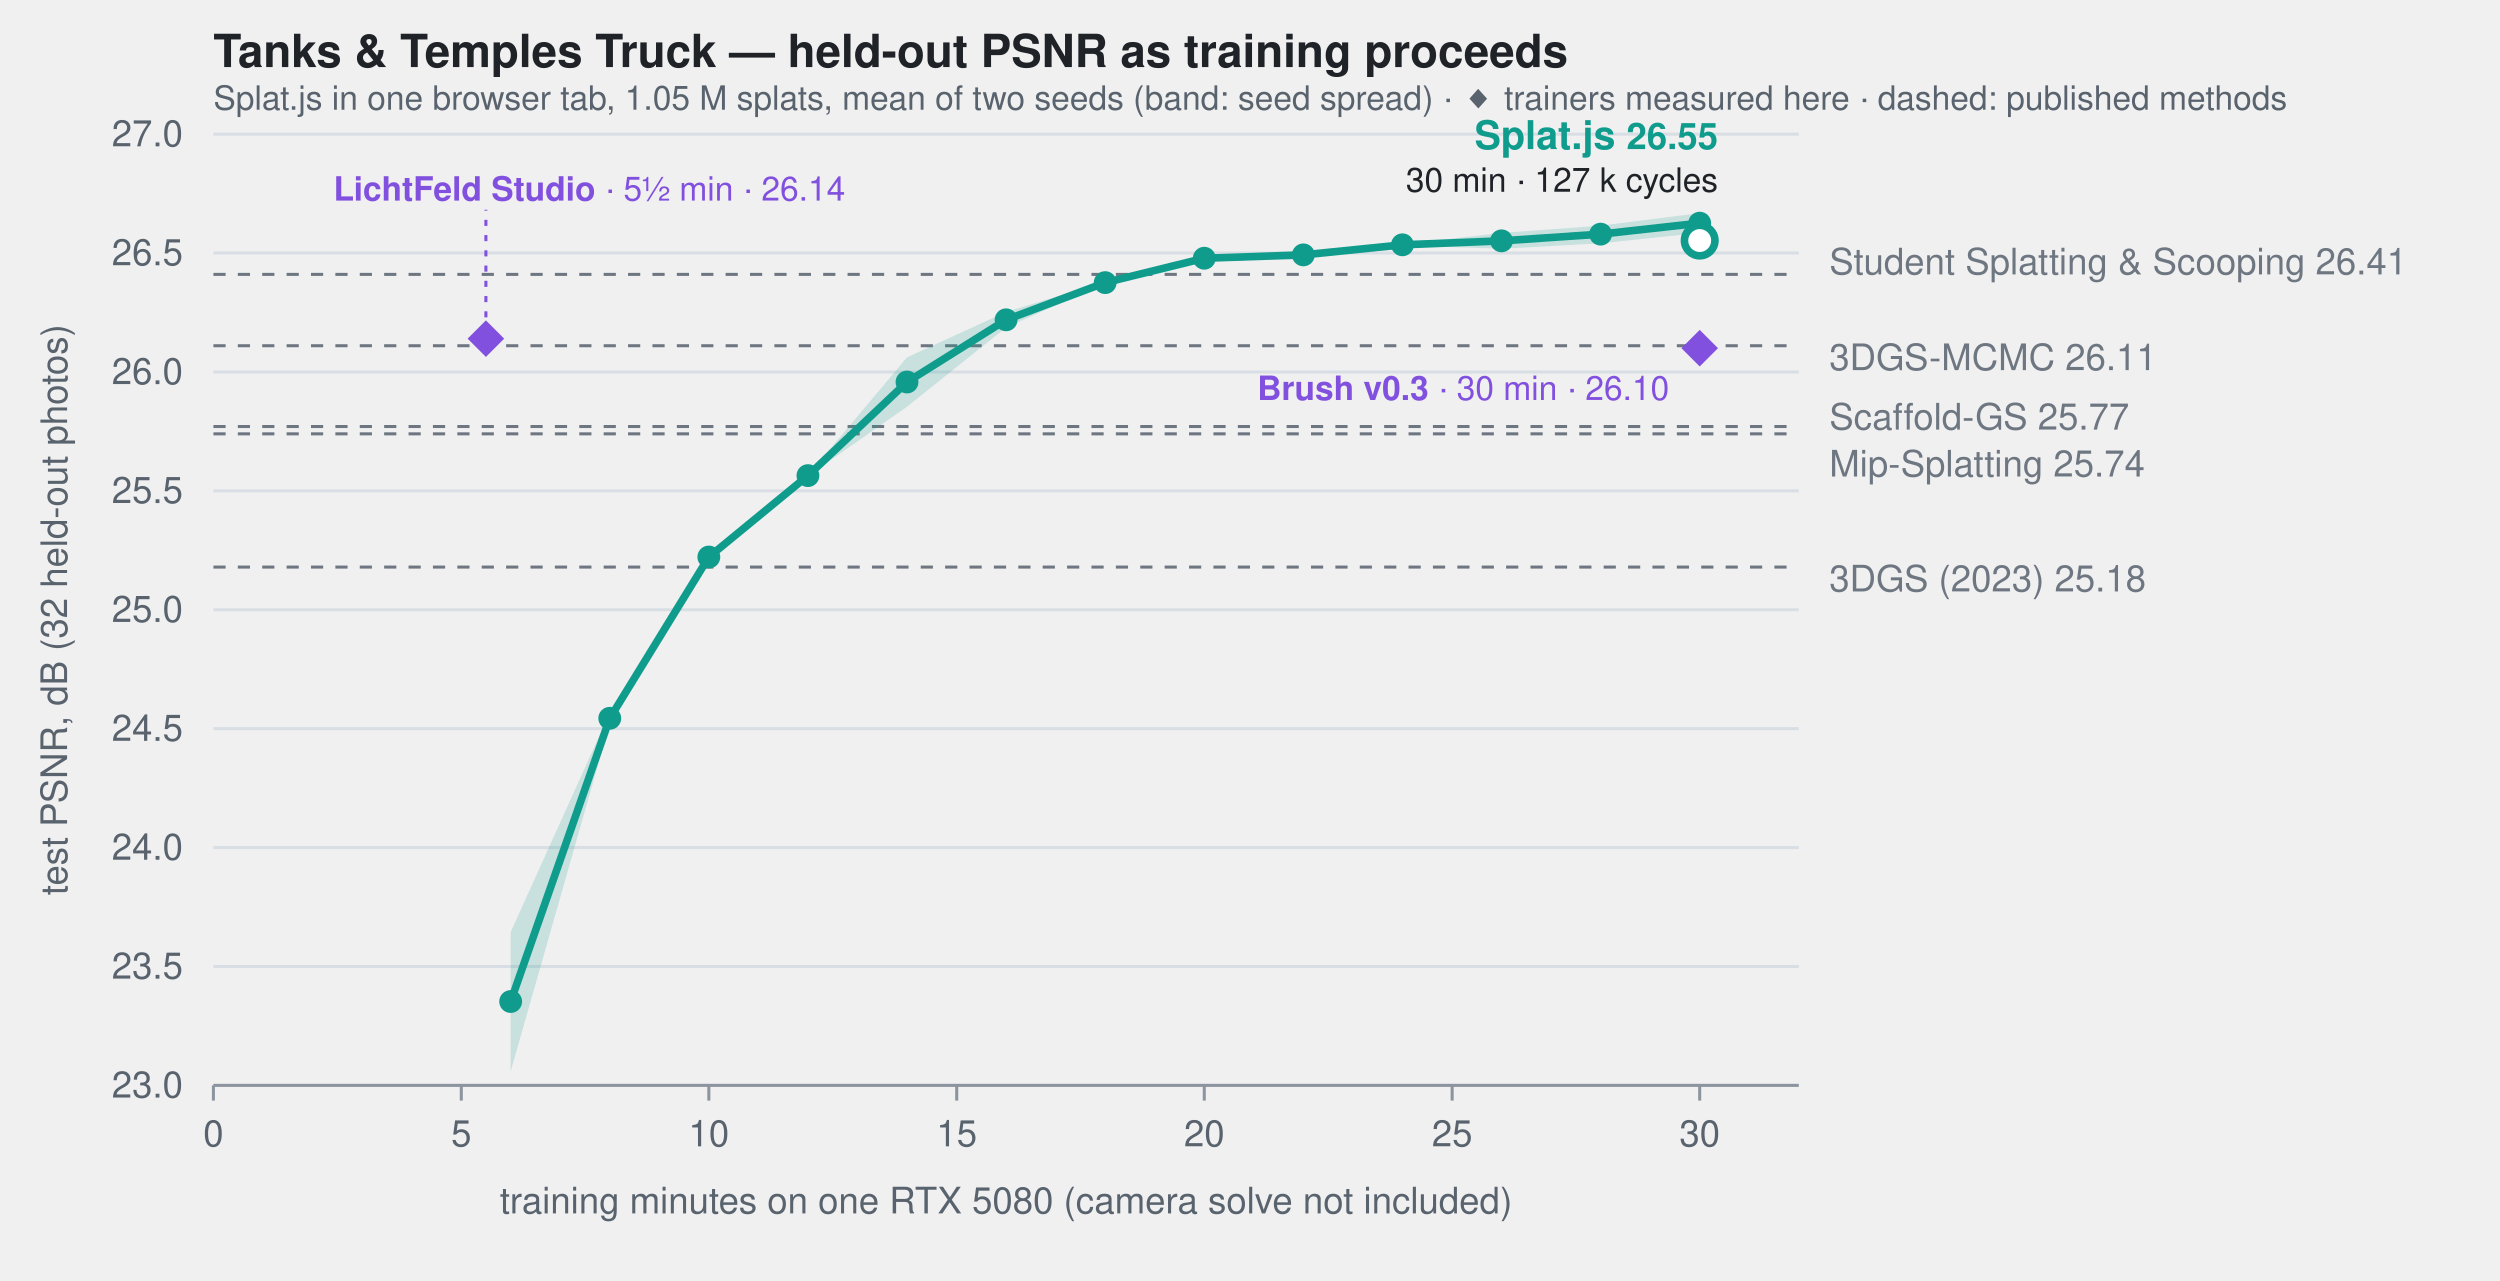
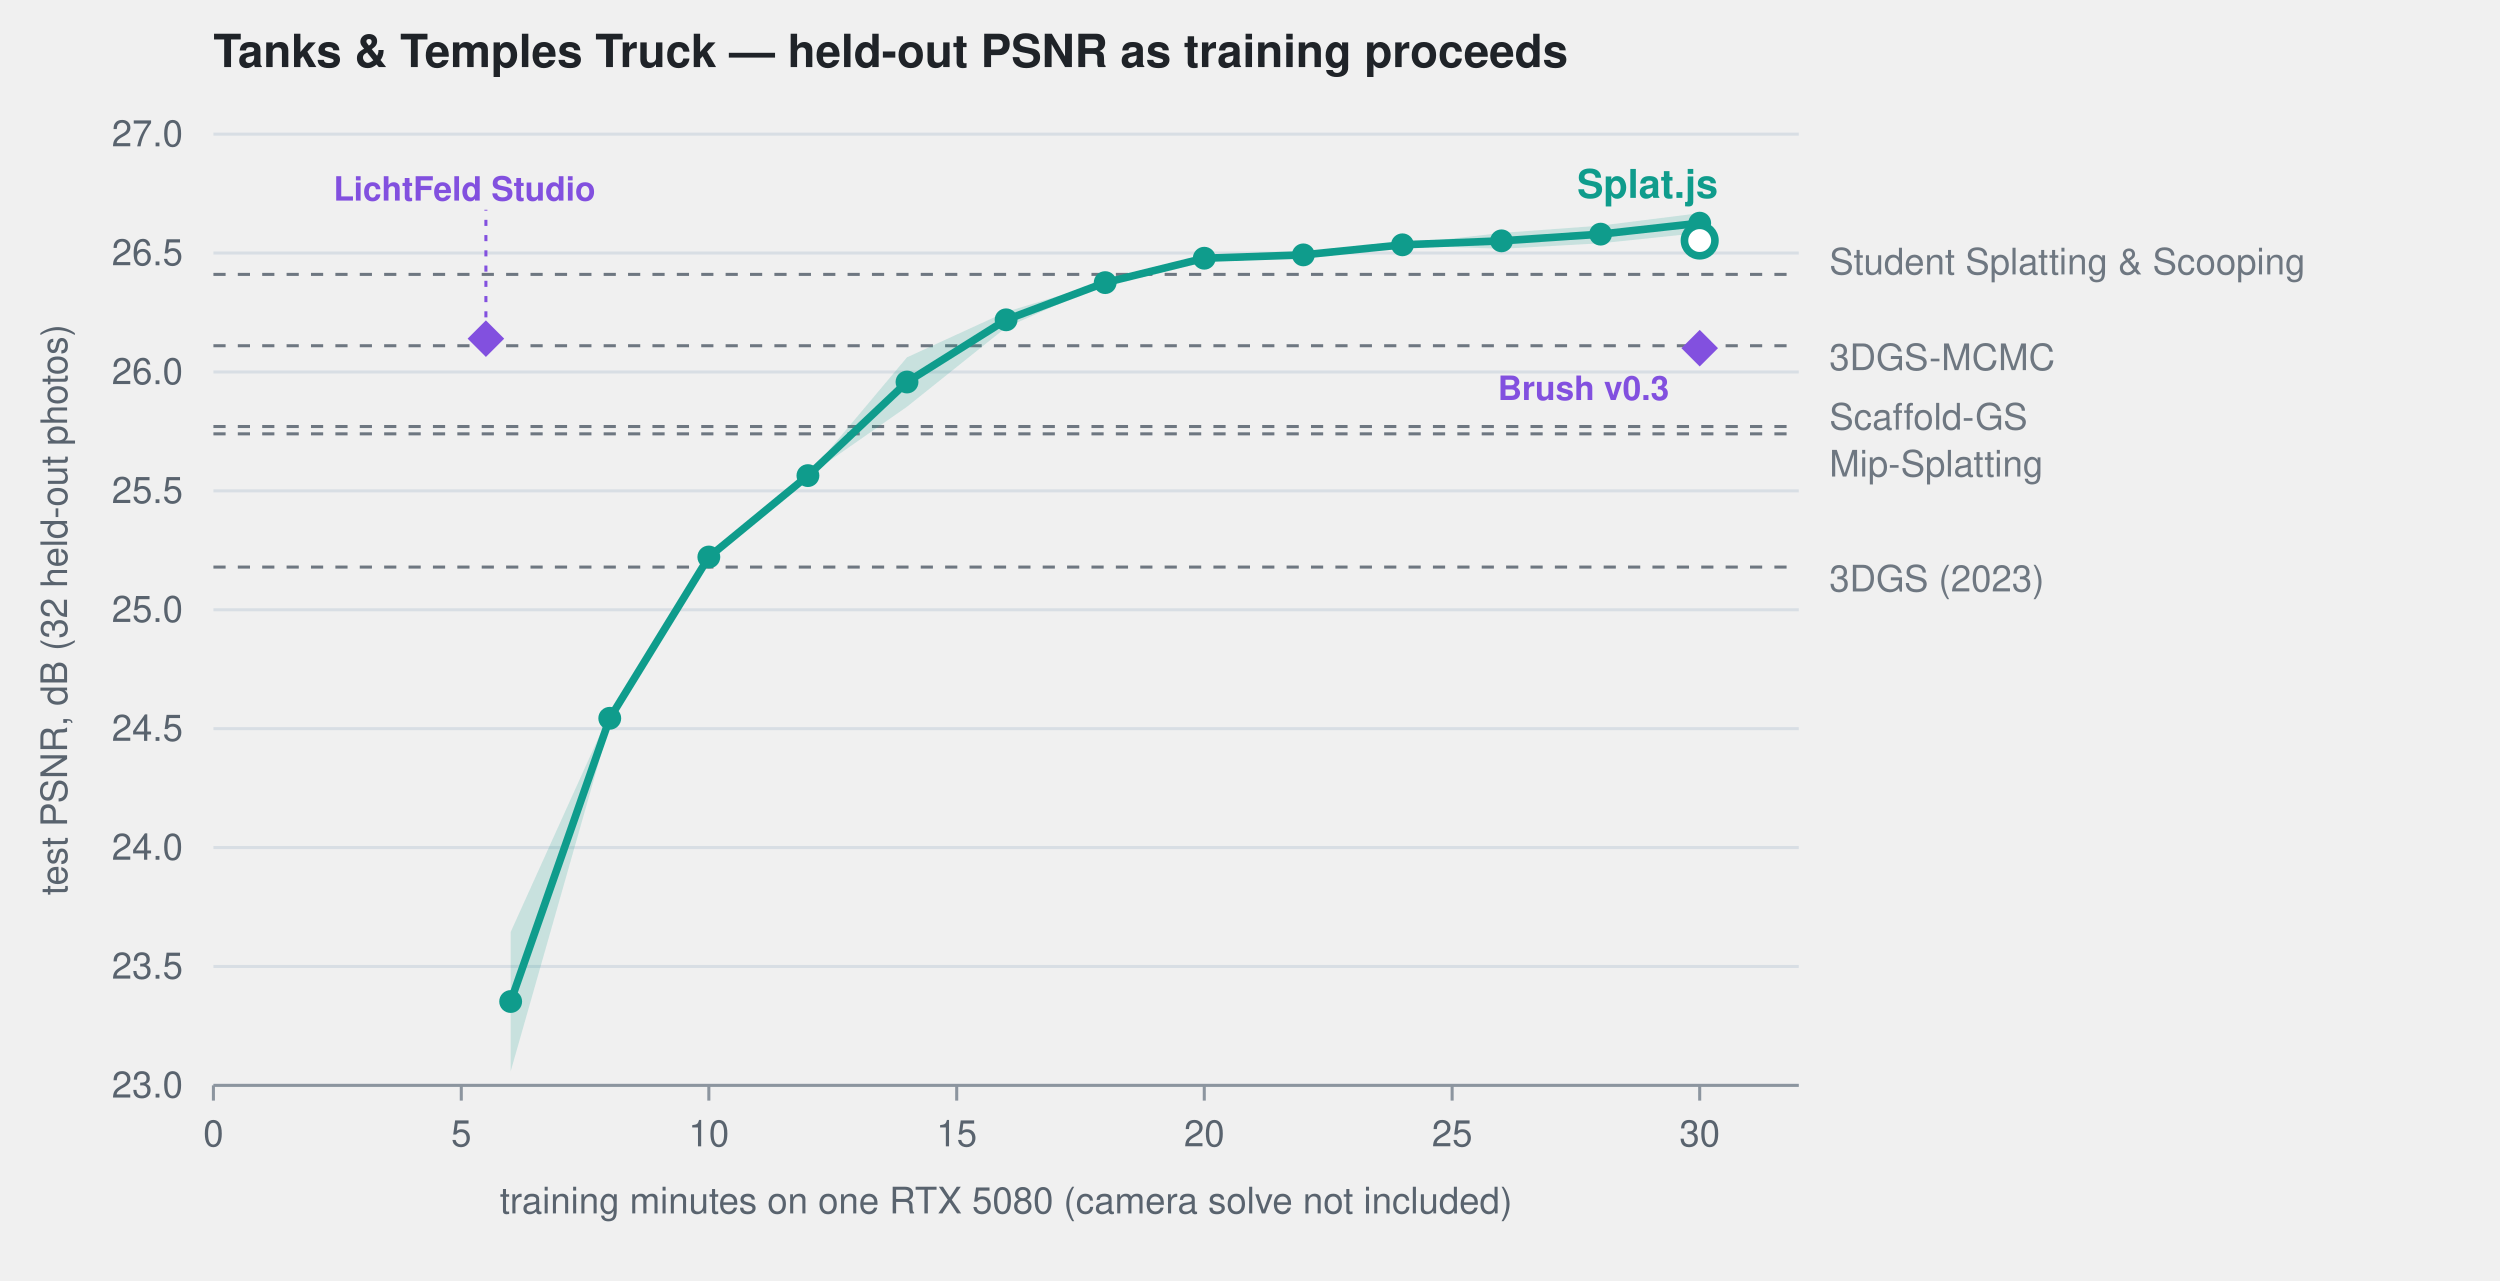
<svg xmlns="http://www.w3.org/2000/svg" viewBox="0 0 820 420" width="820" height="420" font-family="ui-sans-serif, -apple-system, 'Segoe UI', Helvetica, Arial, sans-serif" font-size="12">
  <line x1="70" x2="590" y1="356.0" y2="356.0" stroke="#d8dee4" stroke-width="1" />
  <text x="60" y="360.0" text-anchor="end" fill="#59636e" font-variant-numeric="tabular-nums">23.0</text>
  <line x1="70" x2="590" y1="317.0" y2="317.0" stroke="#d8dee4" stroke-width="1" />
  <text x="60" y="321.0" text-anchor="end" fill="#59636e" font-variant-numeric="tabular-nums">23.5</text>
  <line x1="70" x2="590" y1="278.0" y2="278.0" stroke="#d8dee4" stroke-width="1" />
  <text x="60" y="282.0" text-anchor="end" fill="#59636e" font-variant-numeric="tabular-nums">24.0</text>
  <line x1="70" x2="590" y1="239.0" y2="239.0" stroke="#d8dee4" stroke-width="1" />
  <text x="60" y="243.0" text-anchor="end" fill="#59636e" font-variant-numeric="tabular-nums">24.5</text>
  <line x1="70" x2="590" y1="200.0" y2="200.0" stroke="#d8dee4" stroke-width="1" />
  <text x="60" y="204.0" text-anchor="end" fill="#59636e" font-variant-numeric="tabular-nums">25.0</text>
  <line x1="70" x2="590" y1="161.0" y2="161.0" stroke="#d8dee4" stroke-width="1" />
  <text x="60" y="165.0" text-anchor="end" fill="#59636e" font-variant-numeric="tabular-nums">25.5</text>
  <line x1="70" x2="590" y1="122.0" y2="122.0" stroke="#d8dee4" stroke-width="1" />
  <text x="60" y="126.0" text-anchor="end" fill="#59636e" font-variant-numeric="tabular-nums">26.0</text>
  <line x1="70" x2="590" y1="83.0" y2="83.0" stroke="#d8dee4" stroke-width="1" />
  <text x="60" y="87.0" text-anchor="end" fill="#59636e" font-variant-numeric="tabular-nums">26.5</text>
  <line x1="70" x2="590" y1="44.0" y2="44.0" stroke="#d8dee4" stroke-width="1" />
  <text x="60" y="48.0" text-anchor="end" fill="#59636e" font-variant-numeric="tabular-nums">27.0</text>
  <line x1="70.0" x2="70.0" y1="356" y2="361" stroke="#8c959f" />
  <text x="70.0" y="376" text-anchor="middle" fill="#59636e">0</text>
  <line x1="151.3" x2="151.3" y1="356" y2="361" stroke="#8c959f" />
  <text x="151.3" y="376" text-anchor="middle" fill="#59636e">5</text>
  <line x1="232.5" x2="232.5" y1="356" y2="361" stroke="#8c959f" />
  <text x="232.5" y="376" text-anchor="middle" fill="#59636e">10</text>
  <line x1="313.8" x2="313.8" y1="356" y2="361" stroke="#8c959f" />
  <text x="313.8" y="376" text-anchor="middle" fill="#59636e">15</text>
  <line x1="395.0" x2="395.0" y1="356" y2="361" stroke="#8c959f" />
  <text x="395.0" y="376" text-anchor="middle" fill="#59636e">20</text>
  <line x1="476.3" x2="476.3" y1="356" y2="361" stroke="#8c959f" />
  <text x="476.3" y="376" text-anchor="middle" fill="#59636e">25</text>
  <line x1="557.5" x2="557.5" y1="356" y2="361" stroke="#8c959f" />
  <text x="557.5" y="376" text-anchor="middle" fill="#59636e">30</text>
  <line x1="70" x2="590" y1="356" y2="356" stroke="#8c959f" />
  <text x="330" y="398" text-anchor="middle" fill="#59636e">training minutes on one RTX 5080 (camera solve not included)</text>
  <text transform="translate(22 200) rotate(-90)" text-anchor="middle" fill="#59636e">test PSNR, dB (32 held-out photos)</text>
  <line x1="70" x2="590" y1="90.0" y2="90.0" stroke="#6e7781" stroke-dasharray="4 4" stroke-width="1" />
-   <text x="600" y="90.0" fill="#6e7781">Student Splatting &amp; Scooping <tspan font-variant-numeric="tabular-nums">26.41</tspan>
-   </text>
+   <text x="600" y="90.0" fill="#6e7781">Student Splatting &amp; Scooping</text>
  <line x1="70" x2="590" y1="113.4" y2="113.4" stroke="#6e7781" stroke-dasharray="4 4" stroke-width="1" />
-   <text x="600" y="121.4" fill="#6e7781">3DGS-MCMC <tspan font-variant-numeric="tabular-nums">26.11</tspan>
-   </text>
+   <text x="600" y="121.4" fill="#6e7781">3DGS-MCMC</text>
  <line x1="70" x2="590" y1="139.9" y2="139.9" stroke="#6e7781" stroke-dasharray="4 4" stroke-width="1" />
-   <text x="600" y="140.9" fill="#6e7781">Scaffold-GS <tspan font-variant-numeric="tabular-nums">25.77</tspan>
-   </text>
+   <text x="600" y="140.9" fill="#6e7781">Scaffold-GS</text>
  <line x1="70" x2="590" y1="142.3" y2="142.3" stroke="#6e7781" stroke-dasharray="4 4" stroke-width="1" />
-   <text x="600" y="156.3" fill="#6e7781">Mip-Splatting <tspan font-variant-numeric="tabular-nums">25.74</tspan>
-   </text>
+   <text x="600" y="156.3" fill="#6e7781">Mip-Splatting</text>
  <line x1="70" x2="590" y1="186.0" y2="186.0" stroke="#6e7781" stroke-dasharray="4 4" stroke-width="1" />
-   <text x="600" y="194.0" fill="#6e7781">3DGS (2023) <tspan font-variant-numeric="tabular-nums">25.18</tspan>
-   </text>
+   <text x="600" y="194.0" fill="#6e7781">3DGS (2023)</text>
  <polygon points="167.5,305.7 200.0,233.8 232.5,182.1 265.0,155.9 297.5,117.2 330.0,102.3 362.5,92.4 395.0,84.6 427.5,82.8 460.0,80.1 492.5,76.4 525.0,74.0 557.5,69.9 557.5,72.2 557.5,85.5 557.5,76.4 525.0,79.8 492.5,81.6 460.0,80.5 427.5,84.3 395.0,84.8 362.5,92.9 330.0,107.4 297.5,133.4 265.0,156.1 232.5,183.4 200.0,237.4 167.5,351.4" fill="#0f9c8c" opacity="0.18" />
  <polyline points="167.5,328.5 200.0,235.6 232.5,182.7 265.0,156.0 297.5,125.3 330.0,104.9 362.5,92.7 395.0,84.7 427.5,83.6 460.0,80.3 492.5,79.0 525.0,76.8 557.5,73.2 557.5,78.9" fill="none" stroke="#0f9c8c" stroke-width="2.5" stroke-linejoin="round" />
  <circle cx="167.5" cy="328.5" r="2.5" fill="#0f9c8c" stroke="#0f9c8c" stroke-width="2.5" />
  <circle cx="200.0" cy="235.6" r="2.5" fill="#0f9c8c" stroke="#0f9c8c" stroke-width="2.5" />
  <circle cx="232.5" cy="182.7" r="2.5" fill="#0f9c8c" stroke="#0f9c8c" stroke-width="2.5" />
  <circle cx="265.0" cy="156.0" r="2.5" fill="#0f9c8c" stroke="#0f9c8c" stroke-width="2.5" />
  <circle cx="297.5" cy="125.3" r="2.5" fill="#0f9c8c" stroke="#0f9c8c" stroke-width="2.5" />
  <circle cx="330.0" cy="104.9" r="2.5" fill="#0f9c8c" stroke="#0f9c8c" stroke-width="2.5" />
  <circle cx="362.5" cy="92.7" r="2.5" fill="#0f9c8c" stroke="#0f9c8c" stroke-width="2.5" />
  <circle cx="395.0" cy="84.7" r="2.5" fill="#0f9c8c" stroke="#0f9c8c" stroke-width="2.5" />
  <circle cx="427.5" cy="83.6" r="2.5" fill="#0f9c8c" stroke="#0f9c8c" stroke-width="2.5" />
  <circle cx="460.0" cy="80.3" r="2.5" fill="#0f9c8c" stroke="#0f9c8c" stroke-width="2.5" />
  <circle cx="492.5" cy="79.0" r="2.5" fill="#0f9c8c" stroke="#0f9c8c" stroke-width="2.5" />
  <circle cx="525.0" cy="76.8" r="2.5" fill="#0f9c8c" stroke="#0f9c8c" stroke-width="2.5" />
  <circle cx="557.5" cy="73.2" r="2.5" fill="#0f9c8c" stroke="#0f9c8c" stroke-width="2.5" />
  <circle cx="557.5" cy="78.9" r="5" fill="#ffffff" stroke="#0f9c8c" stroke-width="2.5" />
-   <text x="563.5" y="48.9" text-anchor="end" fill="#0f9c8c" font-weight="700" font-size="13">Splat.js <tspan font-weight="600" font-size="12">26.55</tspan>
-   </text>
-   <text x="563.5" y="62.9" text-anchor="end" fill="#1f2328" font-size="11">30 min · 127 k cycles</text>
+   <text x="563.5" y="64.9" text-anchor="end" fill="#0f9c8c" font-weight="700" font-size="13">Splat.js</text>
  <path d="M 159.375 105.08 L 165.375 111.08 L 159.375 117.08 L 153.375 111.08 Z" fill="#8250df" />
  <line x1="159.375" x2="159.375" y1="104.1" y2="68.8" stroke="#8250df" stroke-width="1" stroke-dasharray="2 3" />
  <text x="109.4" y="65.8" text-anchor="start" fill="#8250df" font-size="11">
-     <tspan font-weight="600">LichtFeld Studio</tspan> · 5½ min · 26.14</text>
+     <tspan font-weight="600">LichtFeld Studio</tspan>
+   </text>
  <path d="M 557.5 108.2 L 563.5 114.2 L 557.5 120.2 L 551.5 114.2 Z" fill="#8250df" />
  <text x="547.5" y="131.2" text-anchor="end" fill="#8250df" font-size="11">
-     <tspan font-weight="600">Brush v0.3</tspan> · 30 min · 26.10</text>
+     <tspan font-weight="600">Brush v0.3</tspan>
+   </text>
  <text x="70" y="22" fill="#1f2328" font-size="15" font-weight="700">Tanks &amp; Temples Truck — held-out PSNR as training proceeds</text>
-   <text x="70" y="36" fill="#59636e" font-size="11">Splat.js in one browser tab, 1.05 M splats, mean of two seeds (band: seed spread) · ◆ trainers measured here · dashed: published methods</text>
</svg>
